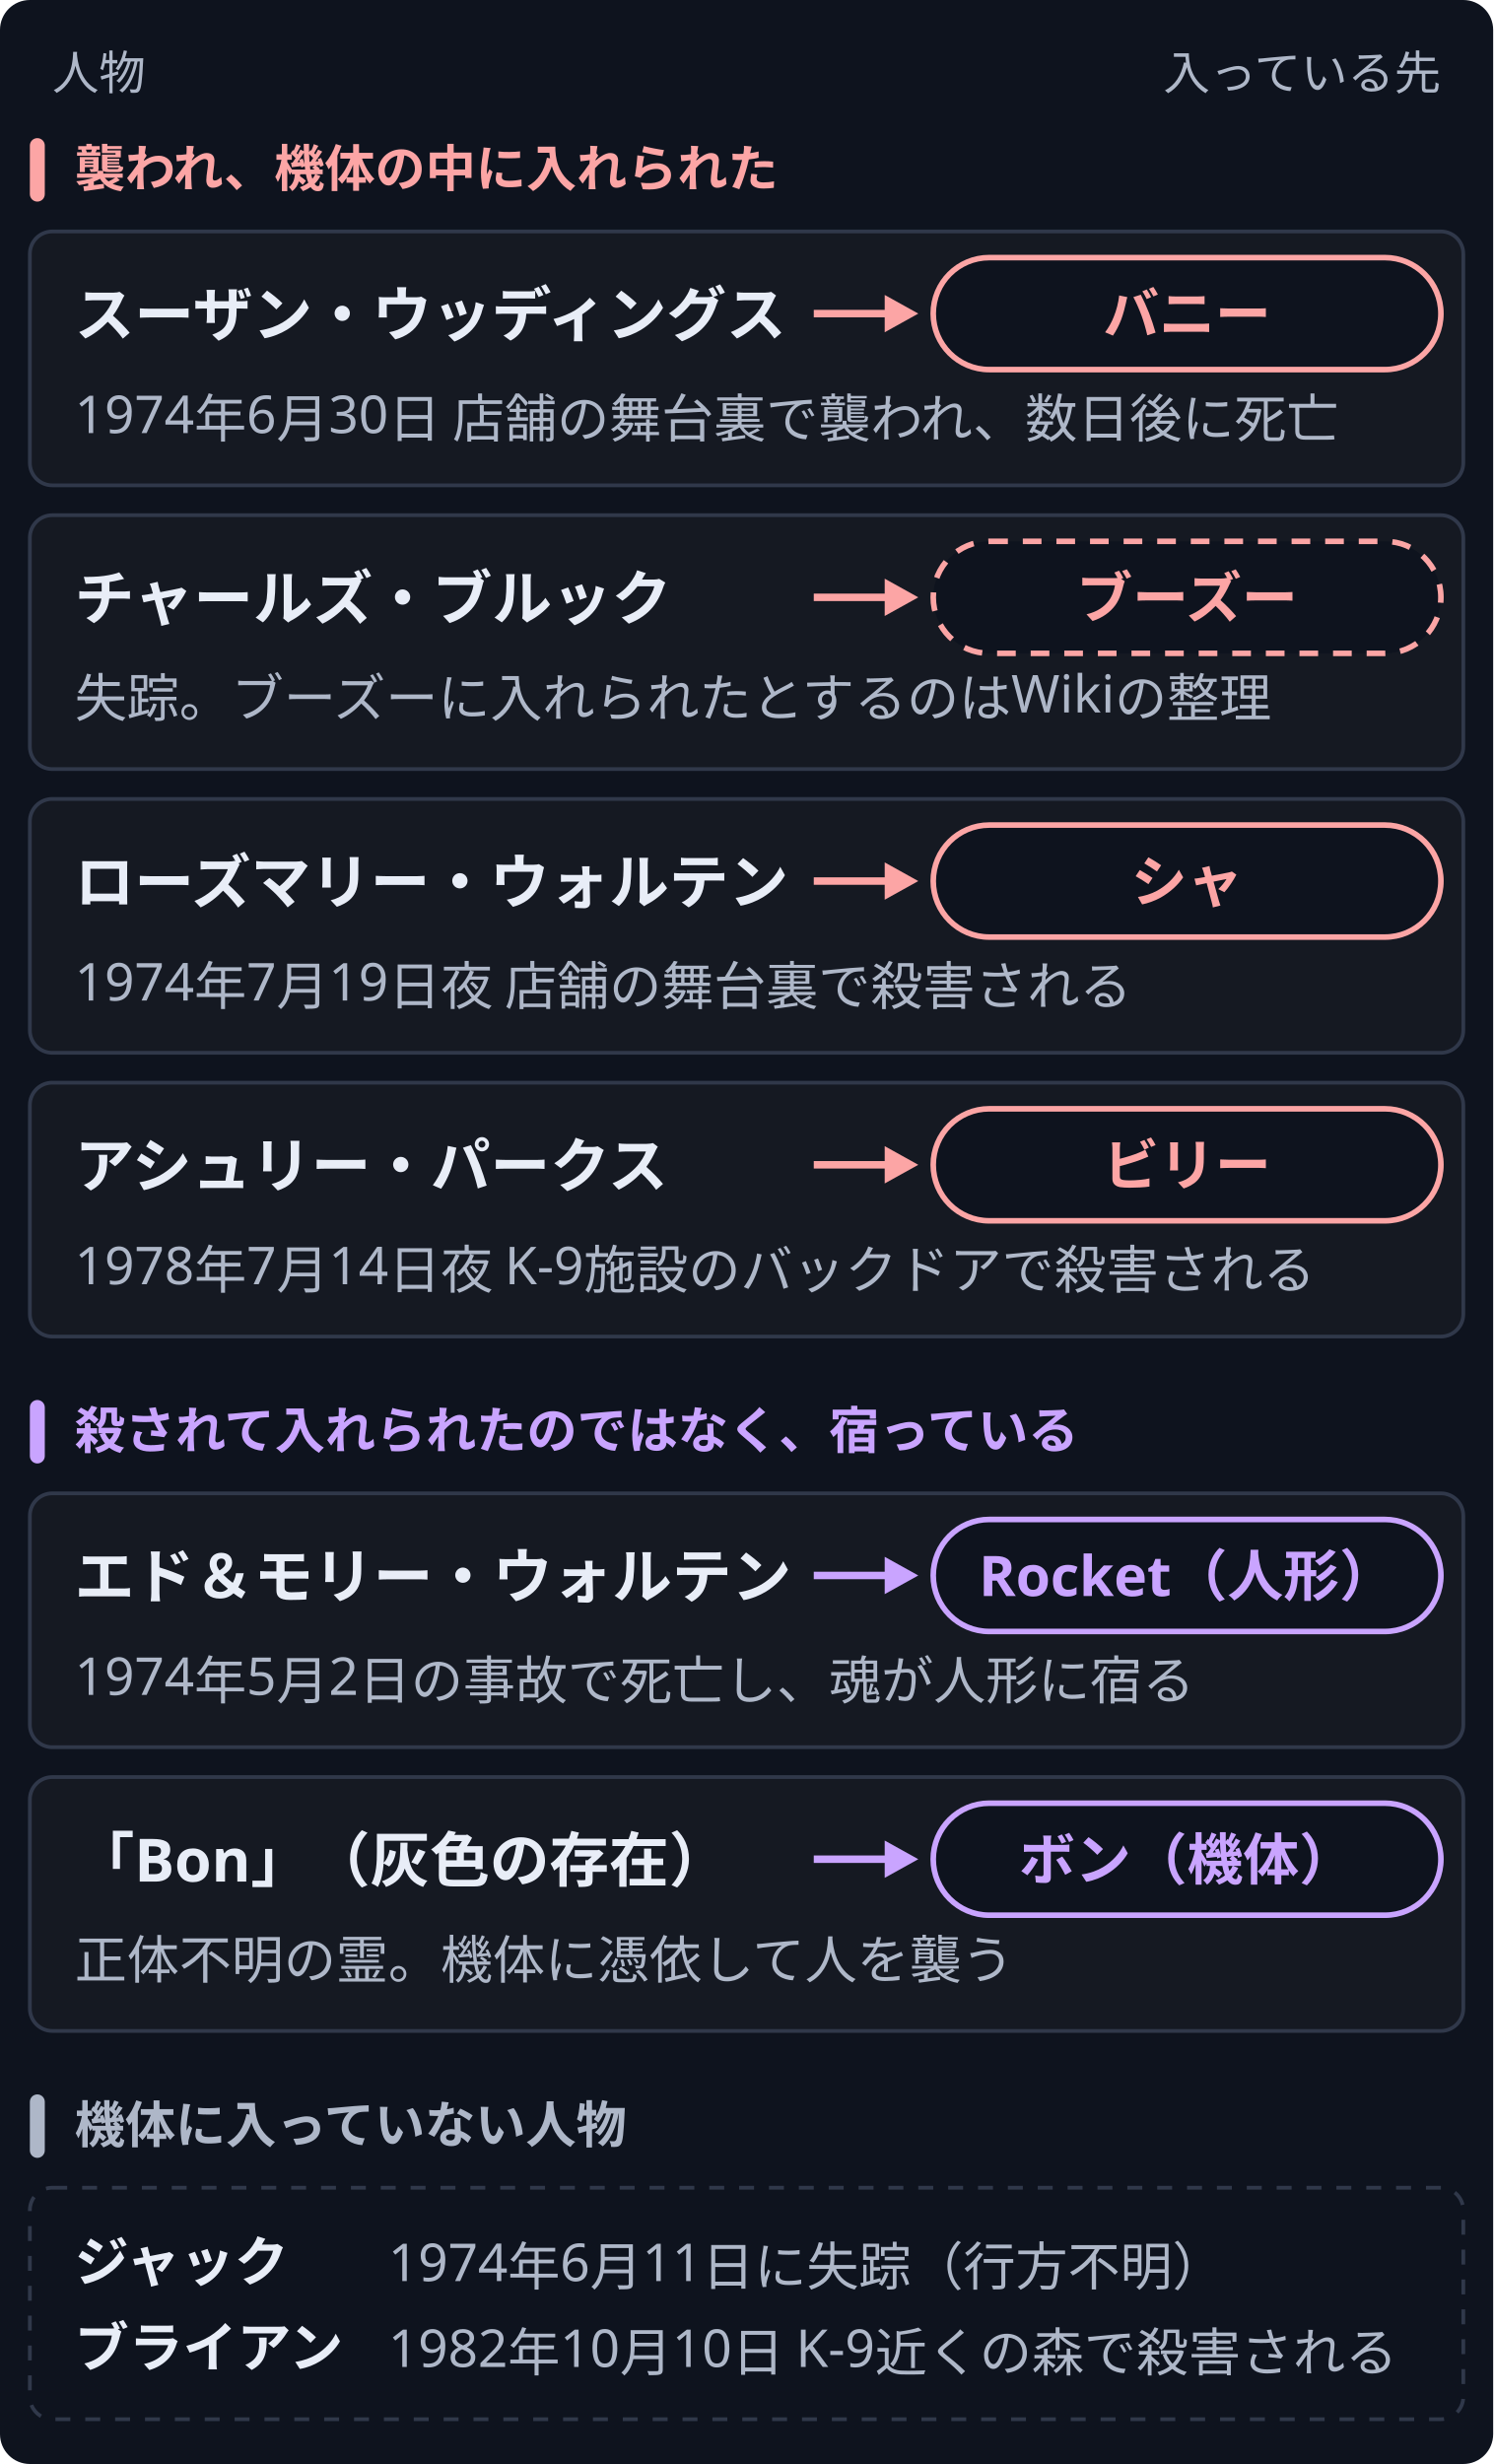
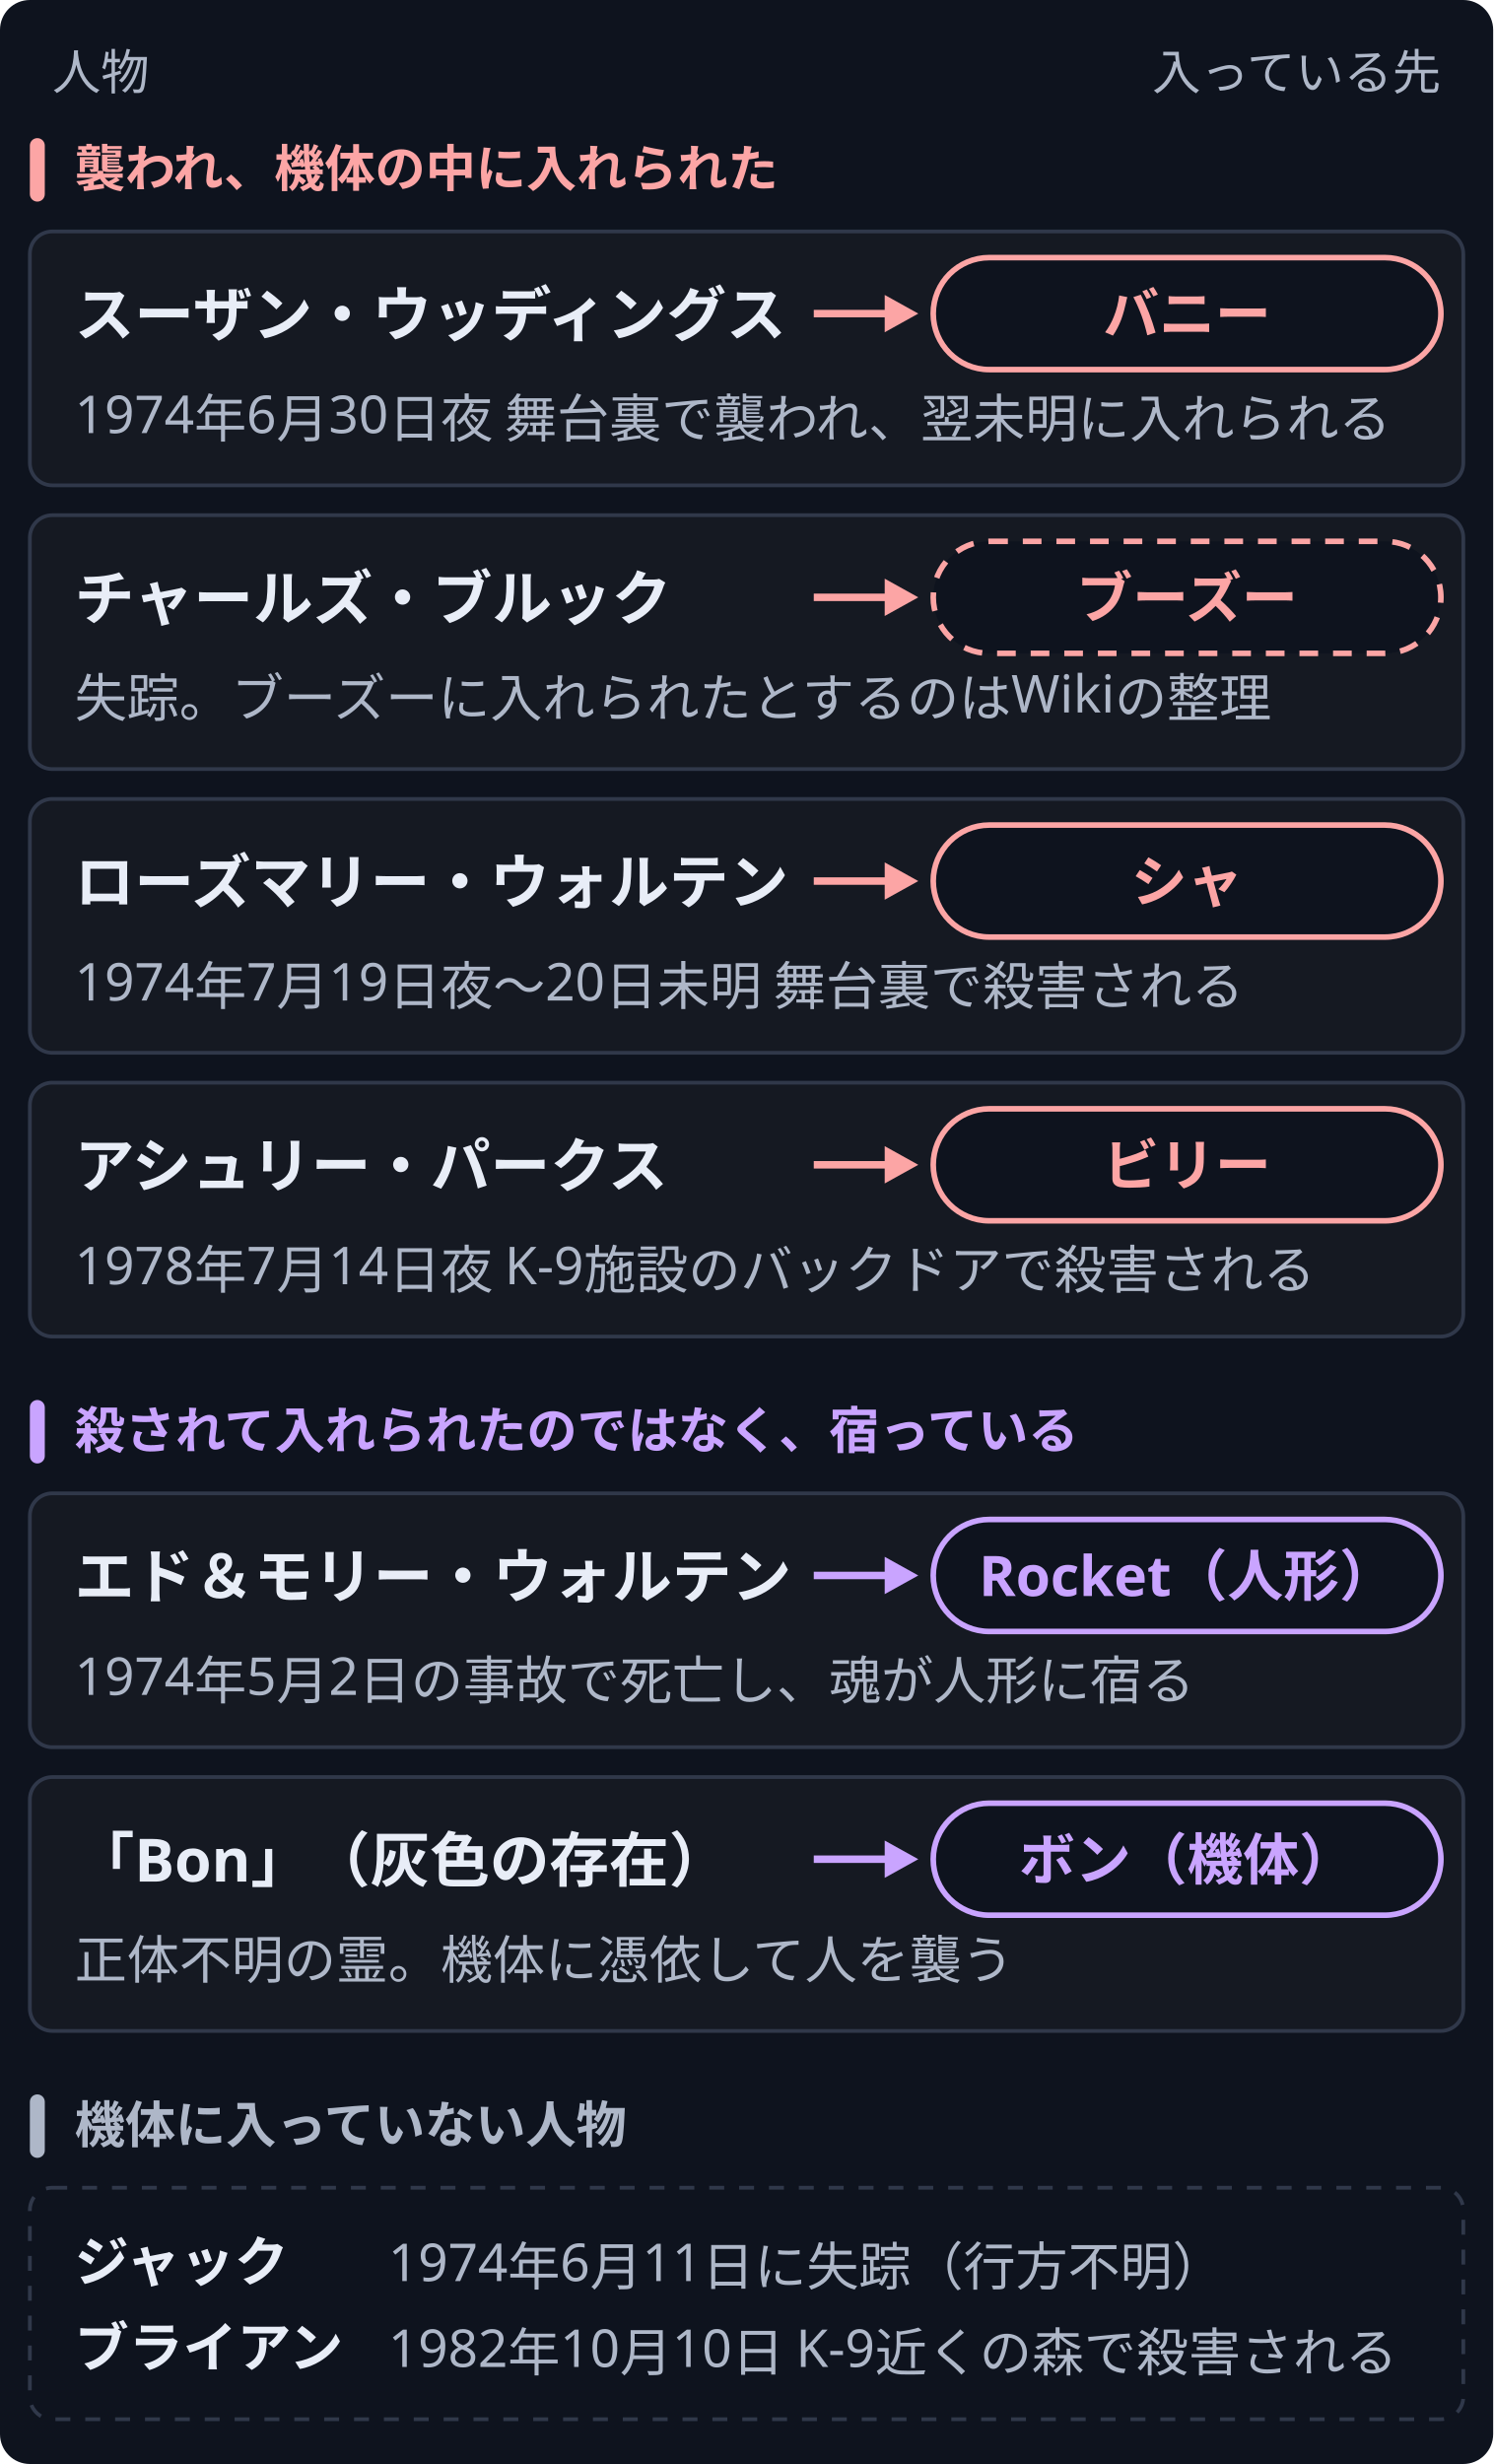
<svg xmlns="http://www.w3.org/2000/svg" width="400" height="660" viewBox="0 0 400 660" role="img" font-family="'Yu Gothic UI','Hiragino Kaku Gothic ProN','Noto Sans JP','Meiryo',sans-serif">
  <rect x="0" y="0" width="400" height="660" rx="8" fill="#0e131e" stroke="none" stroke-width="1" />
-   <text x="14" y="24" font-size="12.5" fill="#aeb7c8" font-weight="400" text-anchor="start">人物</text>
-   <text x="386" y="24" font-size="12.5" fill="#aeb7c8" font-weight="400" text-anchor="end">入っている先</text>
+   <text x="14" y="24" font-size="13" fill="#aeb7c8" font-weight="400" text-anchor="start">人物</text>
+   <text x="386" y="24" font-size="13" fill="#aeb7c8" font-weight="400" text-anchor="end">入っている先</text>
  <rect x="8" y="37" width="4" height="17" rx="2" fill="#fca5a5" stroke="none" stroke-width="1" />
  <text x="20" y="50" font-size="13.5" fill="#fca5a5" font-weight="700" text-anchor="start">襲われ、機体の中に入れられた</text>
  <rect x="8" y="62" width="384" height="68" rx="6" fill="#151922" stroke="#30384a" stroke-width="1" />
  <text x="20" y="90" font-size="16" fill="#e8edf7" font-weight="700" text-anchor="start">スーザン・ウッディングス</text>
  <line x1="218" y1="84" x2="239" y2="84" stroke="#fca5a5" stroke-width="2" />
  <polygon points="246,84 237,79 237,89" fill="#fca5a5" />
  <rect x="250" y="69" width="136" height="30" rx="15" fill="#0e131e" stroke="#fca5a5" stroke-width="1.5" />
  <text x="318" y="89.5" font-size="15" fill="#fca5a5" font-weight="700" text-anchor="middle">バニー</text>
-   <text x="20" y="116" font-size="14" fill="#aeb7c8" font-weight="400" text-anchor="start">1974年6月30日 店舗の舞台裏で襲われ、数日後に死亡</text>
+   <text x="20" y="116" font-size="14" fill="#aeb7c8" font-weight="400" text-anchor="start">1974年6月30日夜 舞台裏で襲われ、翌未明に入れられる</text>
  <rect x="8" y="138" width="384" height="68" rx="6" fill="#151922" stroke="#30384a" stroke-width="1" />
  <text x="20" y="166" font-size="16" fill="#e8edf7" font-weight="700" text-anchor="start">チャールズ・ブルック</text>
  <line x1="218" y1="160" x2="239" y2="160" stroke="#fca5a5" stroke-width="2" />
  <polygon points="246,160 237,155 237,165" fill="#fca5a5" />
  <rect x="250" y="145" width="136" height="30" rx="15" fill="#0e131e" stroke="#fca5a5" stroke-width="1.5" stroke-dasharray="5 4" />
  <text x="318" y="165.5" font-size="15" fill="#fca5a5" font-weight="700" text-anchor="middle">ブーズー</text>
  <text x="20" y="192" font-size="14" fill="#aeb7c8" font-weight="400" text-anchor="start">失踪。ブーズーに入れられたとするのはWikiの整理</text>
  <rect x="8" y="214" width="384" height="68" rx="6" fill="#151922" stroke="#30384a" stroke-width="1" />
  <text x="20" y="242" font-size="16" fill="#e8edf7" font-weight="700" text-anchor="start">ローズマリー・ウォルテン</text>
  <line x1="218" y1="236" x2="239" y2="236" stroke="#fca5a5" stroke-width="2" />
  <polygon points="246,236 237,231 237,241" fill="#fca5a5" />
  <rect x="250" y="221" width="136" height="30" rx="15" fill="#0e131e" stroke="#fca5a5" stroke-width="1.5" />
  <text x="318" y="241.5" font-size="15" fill="#fca5a5" font-weight="700" text-anchor="middle">シャ</text>
-   <text x="20" y="268" font-size="14" fill="#aeb7c8" font-weight="400" text-anchor="start">1974年7月19日夜 店舗の舞台裏で殺害される</text>
+   <text x="20" y="268" font-size="14" fill="#aeb7c8" font-weight="400" text-anchor="start">1974年7月19日夜〜20日未明 舞台裏で殺害される</text>
  <rect x="8" y="290" width="384" height="68" rx="6" fill="#151922" stroke="#30384a" stroke-width="1" />
  <text x="20" y="318" font-size="16" fill="#e8edf7" font-weight="700" text-anchor="start">アシュリー・パークス</text>
  <line x1="218" y1="312" x2="239" y2="312" stroke="#fca5a5" stroke-width="2" />
  <polygon points="246,312 237,307 237,317" fill="#fca5a5" />
  <rect x="250" y="297" width="136" height="30" rx="15" fill="#0e131e" stroke="#fca5a5" stroke-width="1.5" />
  <text x="318" y="317.5" font-size="15" fill="#fca5a5" font-weight="700" text-anchor="middle">ビリー</text>
  <text x="20" y="344" font-size="14" fill="#aeb7c8" font-weight="400" text-anchor="start">1978年7月14日夜 K-9施設のバックドアで殺害される</text>
  <rect x="8" y="375" width="4" height="17" rx="2" fill="#c9a4ff" stroke="none" stroke-width="1" />
  <text x="20" y="388" font-size="13.5" fill="#c9a4ff" font-weight="700" text-anchor="start">殺されて入れられたのではなく、宿っている</text>
  <rect x="8" y="400" width="384" height="68" rx="6" fill="#151922" stroke="#30384a" stroke-width="1" />
  <text x="20" y="428" font-size="16" fill="#e8edf7" font-weight="700" text-anchor="start">エド＆モリー・ウォルテン</text>
  <line x1="218" y1="422" x2="239" y2="422" stroke="#c9a4ff" stroke-width="2" />
  <polygon points="246,422 237,417 237,427" fill="#c9a4ff" />
  <rect x="250" y="407" width="136" height="30" rx="15" fill="#0e131e" stroke="#c9a4ff" stroke-width="1.5" />
  <text x="318" y="427.5" font-size="15" fill="#c9a4ff" font-weight="700" text-anchor="middle">Rocket（人形）</text>
  <text x="20" y="454" font-size="14" fill="#aeb7c8" font-weight="400" text-anchor="start">1974年5月2日の事故で死亡し、魂が人形に宿る</text>
  <rect x="8" y="476" width="384" height="68" rx="6" fill="#151922" stroke="#30384a" stroke-width="1" />
  <text x="20" y="504" font-size="16" fill="#e8edf7" font-weight="700" text-anchor="start">「Bon」（灰色の存在）</text>
  <line x1="218" y1="498" x2="239" y2="498" stroke="#c9a4ff" stroke-width="2" />
  <polygon points="246,498 237,493 237,503" fill="#c9a4ff" />
  <rect x="250" y="483" width="136" height="30" rx="15" fill="#0e131e" stroke="#c9a4ff" stroke-width="1.5" />
  <text x="318" y="503.5" font-size="15" fill="#c9a4ff" font-weight="700" text-anchor="middle">ボン（機体）</text>
  <text x="20" y="530" font-size="14" fill="#aeb7c8" font-weight="400" text-anchor="start">正体不明の霊。機体に憑依して人を襲う</text>
  <rect x="8" y="561" width="4" height="17" rx="2" fill="#aeb7c8" stroke="none" stroke-width="1" />
  <text x="20" y="574" font-size="13.5" fill="#aeb7c8" font-weight="700" text-anchor="start">機体に入っていない人物</text>
  <rect x="8" y="586" width="384" height="62" rx="6" fill="none" stroke="#30384a" stroke-width="1" stroke-dasharray="4 4" />
  <text x="20" y="611" font-size="14.5" fill="#e8edf7" font-weight="700" text-anchor="start">ジャック</text>
  <text x="104" y="611" font-size="14" fill="#aeb7c8" font-weight="400" text-anchor="start">1974年6月11日に失踪（行方不明）</text>
  <text x="20" y="634" font-size="14.5" fill="#e8edf7" font-weight="700" text-anchor="start">ブライアン</text>
  <text x="104" y="634" font-size="14" fill="#aeb7c8" font-weight="400" text-anchor="start">1982年10月10日 K-9近くの森で殺害される</text>
</svg>
